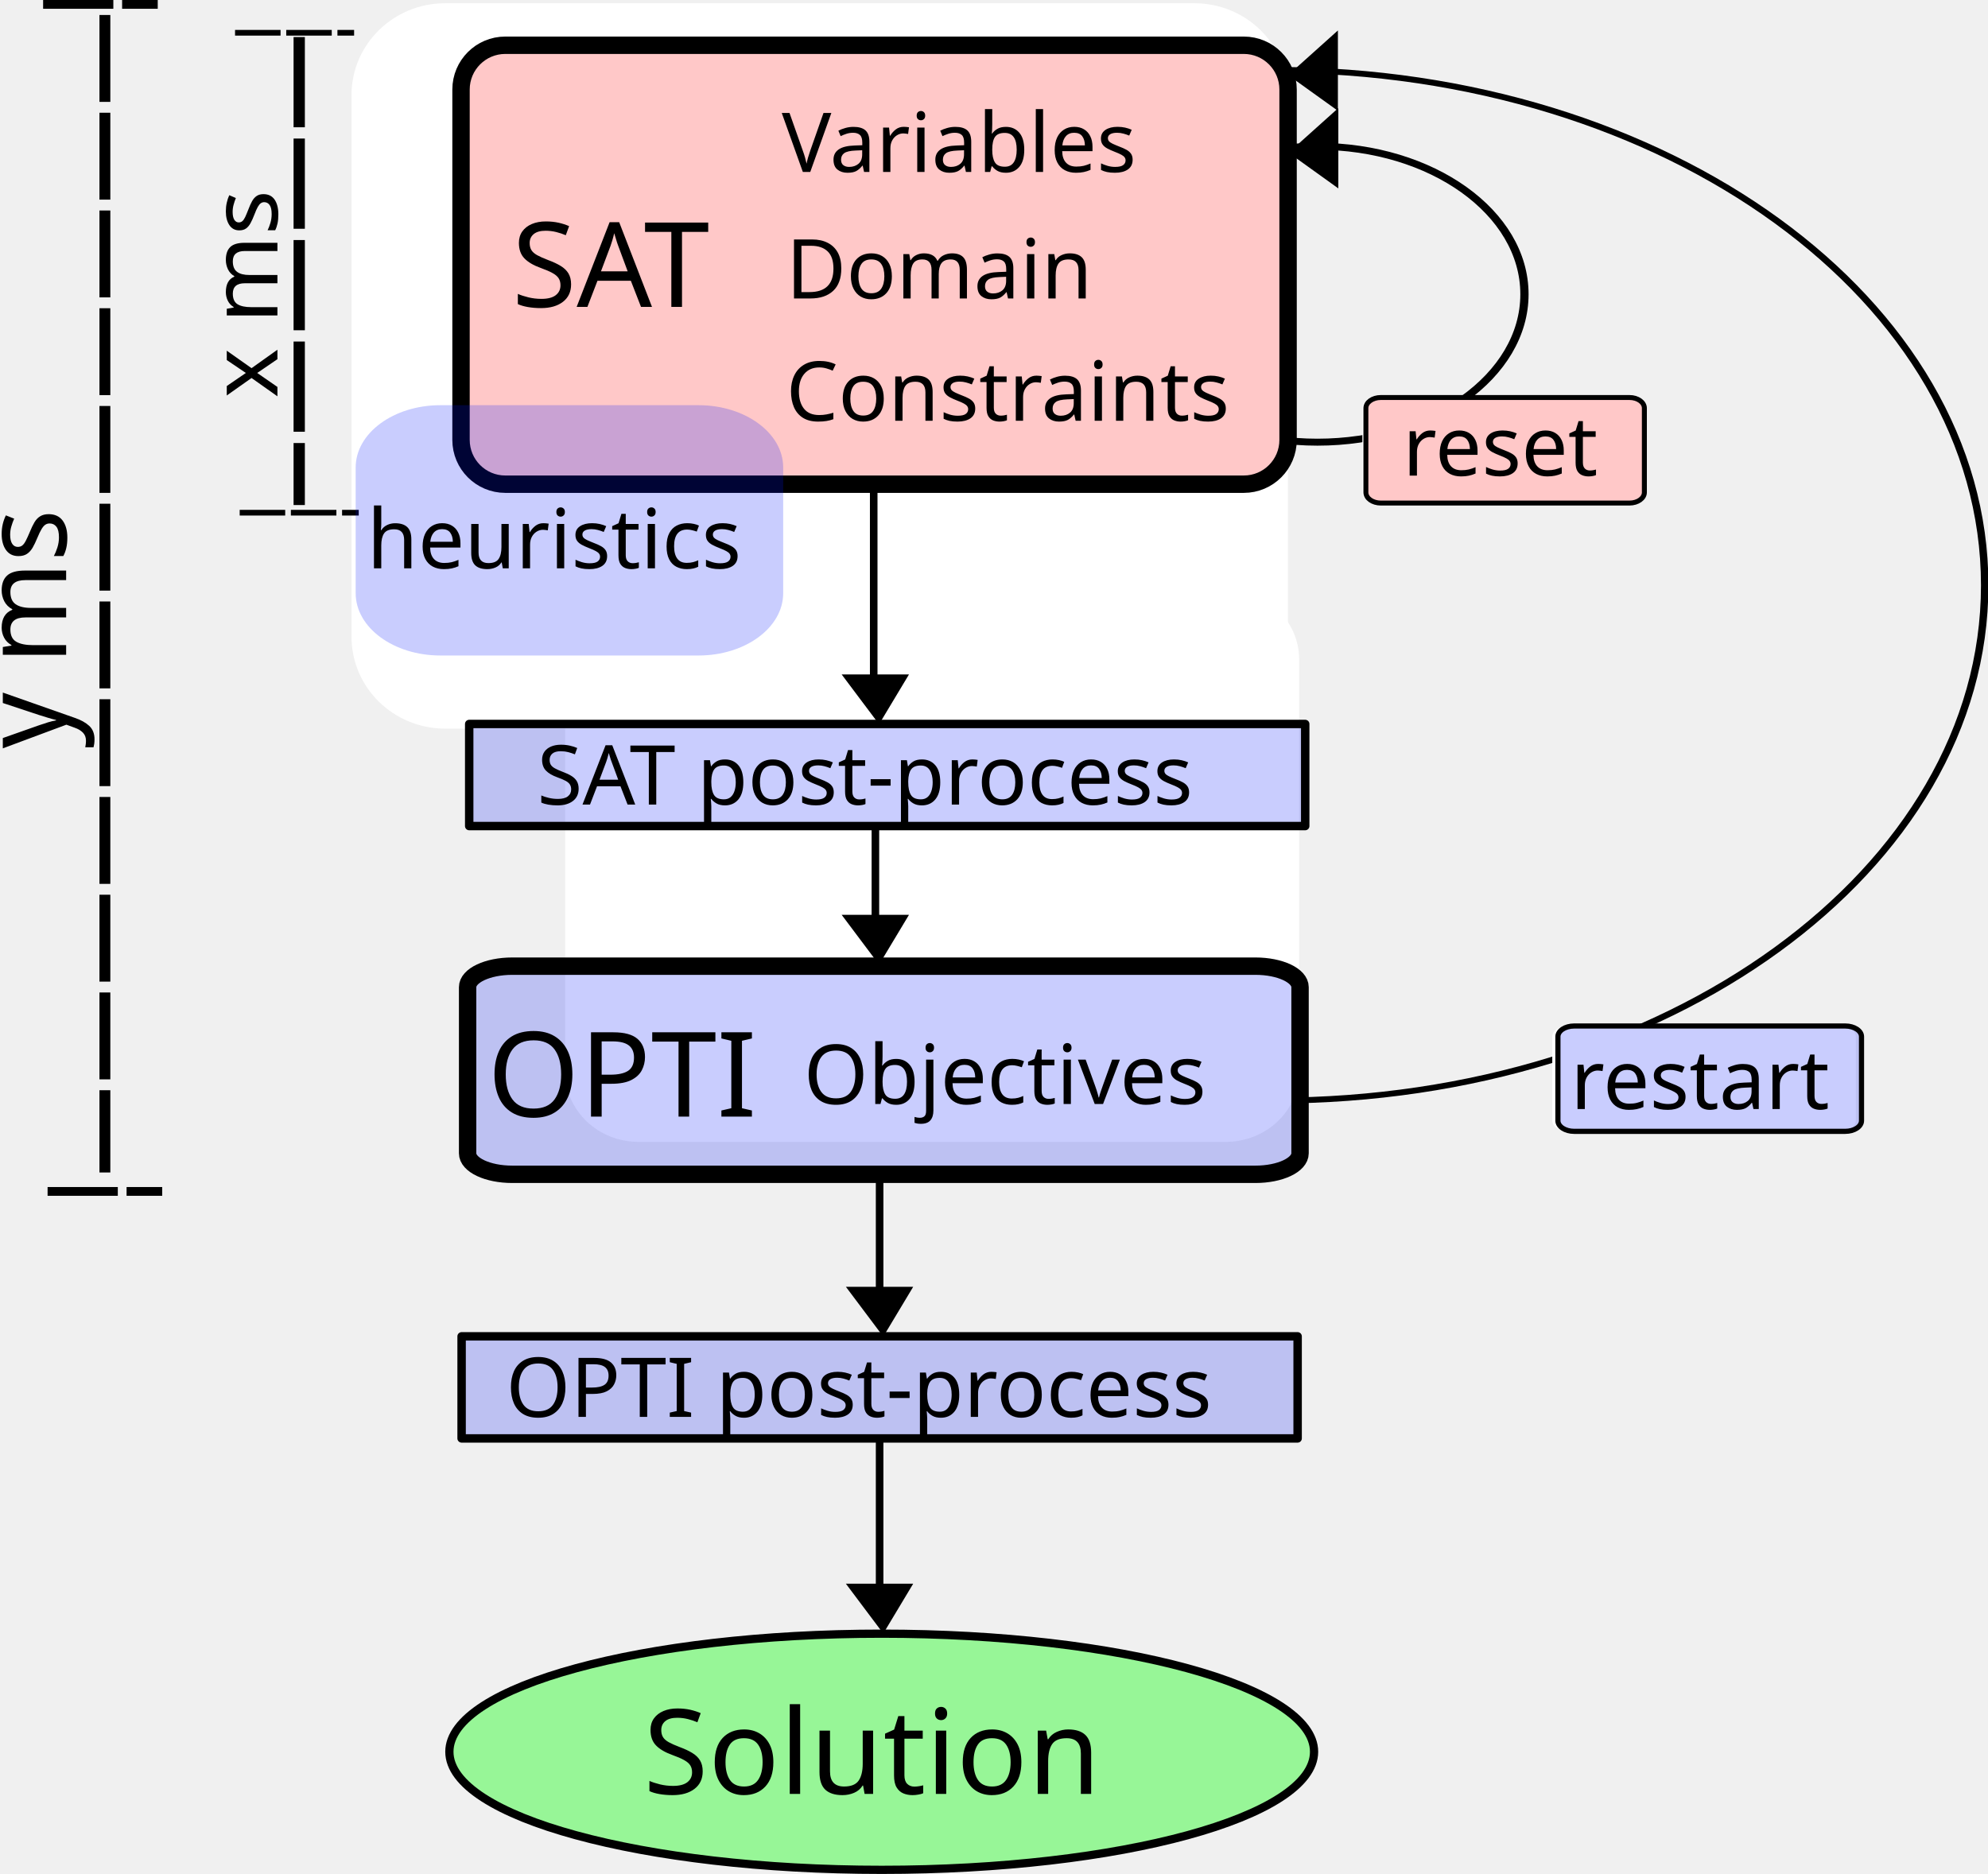
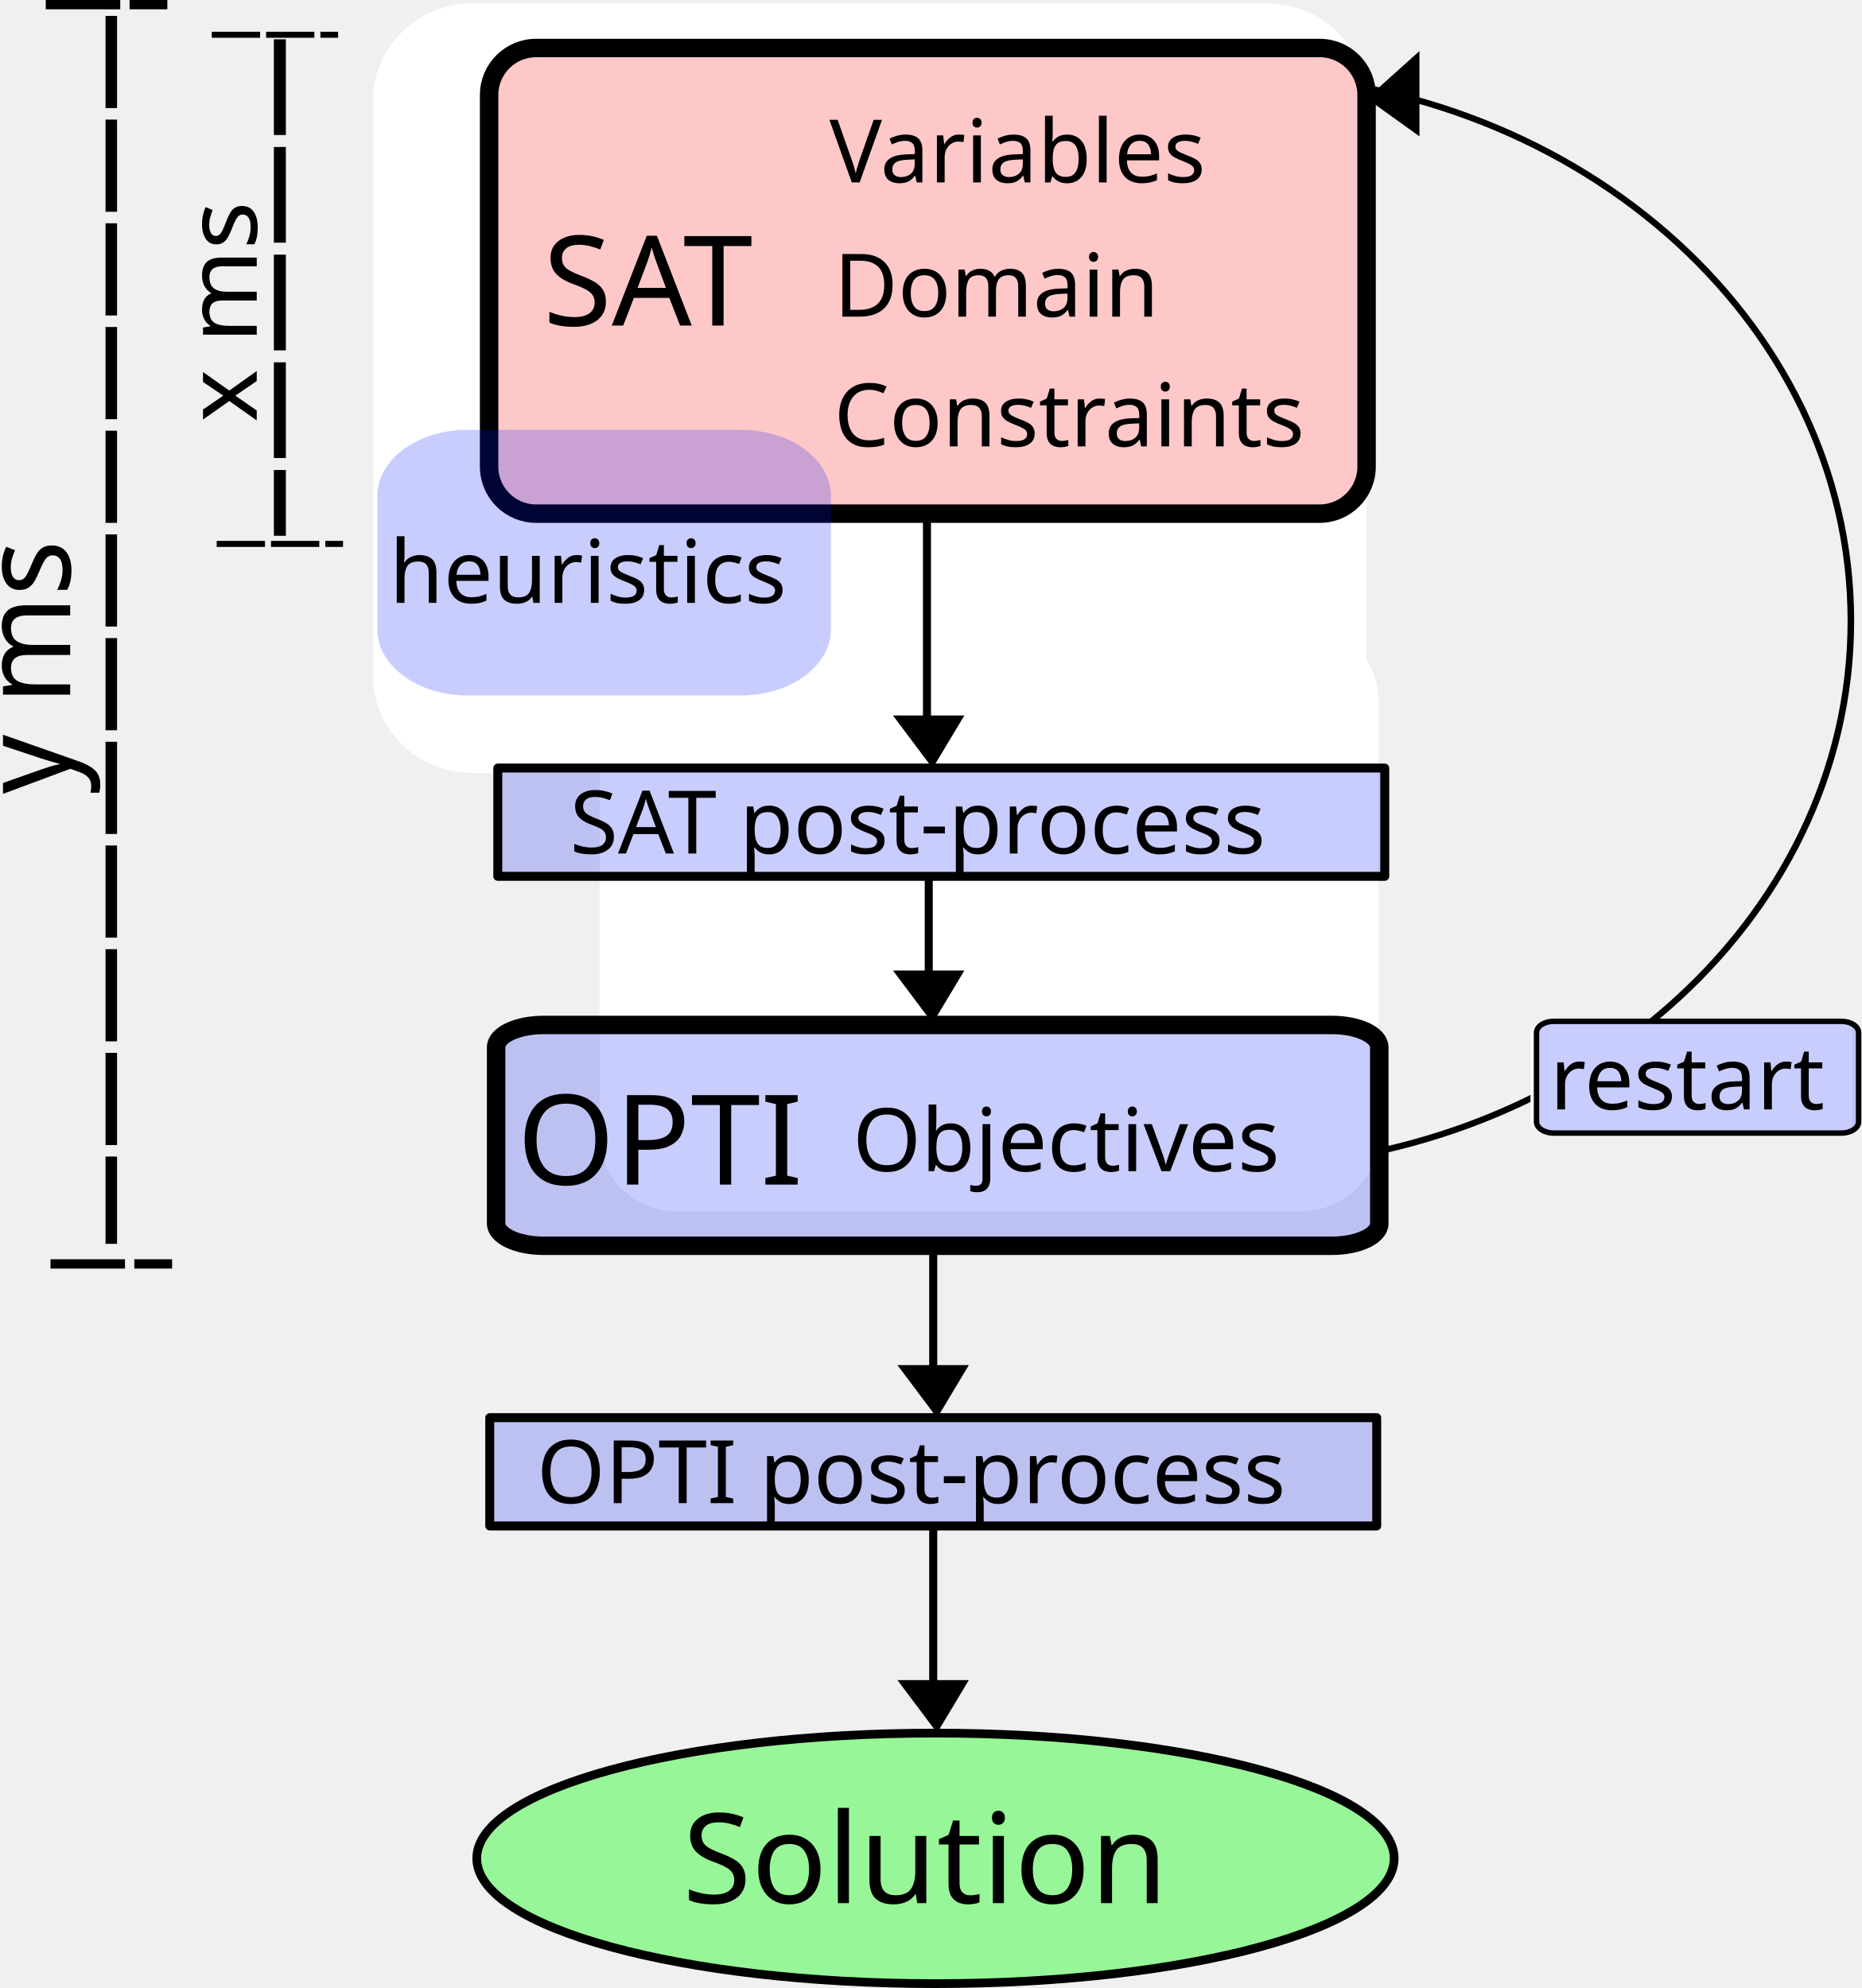
- <svg xmlns="http://www.w3.org/2000/svg" xmlns:ns1="http://www.openswatchbook.org/uri/2009/osb" width="673.306" height="634.778" id="svg2" version="1.1">
+ <svg xmlns="http://www.w3.org/2000/svg" xmlns:ns1="http://www.openswatchbook.org/uri/2009/osb" width="594.198" height="634.778" id="svg2" version="1.1">
  <defs id="defs4">
    <linearGradient id="linearGradient3759" ns1:paint="solid">
      <stop style="stop-color:#000000;stop-opacity:1;" offset="0" id="stop3761" />
    </linearGradient>
  </defs>
  <g id="layer1" transform="translate(-13.80162,-95.54865)">
-     <path style="fill:#ffffff;fill-opacity:0;fill-rule:nonzero;stroke:#000000;stroke-width:2.787;stroke-linecap:round;stroke-linejoin:round;stroke-miterlimit:4;stroke-opacity:1;stroke-dasharray:none" id="path4407" d="m 641.429,445.219 c 0,134.915 -118.964,244.286 -265.714,244.286 C 228.964,689.505 110,580.135 110,445.219 110,310.304 228.964,200.934 375.714,200.934 c 146.75,0 265.714,109.37 265.714,244.286 z" transform="matrix(0.9042546,0,0,0.7145693,105.9729,-24.3493)" />
+     <path style="fill:#ffffff;fill-opacity:0;fill-rule:nonzero;stroke:#000000;stroke-width:2.787;stroke-linecap:round;stroke-linejoin:round;stroke-miterlimit:4;stroke-opacity:1;stroke-dasharray:none" id="path4407" d="m 641.429,445.219 c 0,134.915 -118.964,244.286 -265.714,244.286 C 228.964,689.505 110,580.135 110,445.219 110,310.304 228.964,200.934 375.714,200.934 c 146.75,0 265.714,109.37 265.714,244.286 z" transform="matrix(0.7514005,0,0,0.7149736,122.6881,-24.52931)" />
    <rect style="fill:#ffffff;fill-opacity:1;fill-rule:nonzero;stroke:none" id="rect4421-4" width="248.571" height="187.143" x="205.23" y="295.196" rx="24.857" ry="23.675" />
-     <rect style="fill:#ffffff;fill-opacity:1;fill-rule:nonzero;stroke:none" id="rect2985-0-1-3" width="102.824" height="35.681" x="539.532" y="443.07" rx="5.506" ry="3.6" />
-     <path style="fill:#ffffff;fill-opacity:0;fill-rule:nonzero;stroke:#000000;stroke-width:2.787;stroke-linecap:round;stroke-linejoin:round;stroke-miterlimit:4;stroke-opacity:1;stroke-dasharray:none" id="path4399" d="m 618.571,214.505 c 0,32.743 -31.34,59.286 -70,59.286 -38.66,0 -70,-26.543 -70,-59.286 0,-32.743 31.34,-59.286 70,-59.286 38.66,0 70,26.543 70,59.286 z" transform="matrix(1.001591,0,0,0.8452514,-89.44391,13.90864)" />
-     <rect style="fill:#ffffff;fill-opacity:1;fill-rule:nonzero;stroke:none" id="rect2985-0-5" width="94.325" height="35.754" x="475.211" y="230.177" rx="5.051" ry="3.607" />
+     <rect style="fill:#ffffff;fill-opacity:1;fill-rule:nonzero;stroke:none" id="rect2985-0-1-3" width="102.824" height="35.681" x="502.389" y="421.641" rx="5.506" ry="3.6" />
    <rect style="fill:#ffffff;fill-opacity:1;fill-rule:nonzero;stroke:none" id="rect4421" width="317.143" height="245.714" x="132.857" y="96.648" rx="31.714" ry="31.084" />
    <rect style="fill:#ff0505;fill-opacity:0.22;fill-rule:nonzero;stroke:#000000;stroke-width:5.887;stroke-linecap:round;stroke-linejoin:round;stroke-miterlimit:4;stroke-opacity:1;stroke-dasharray:none" id="rect2985" width="280.113" height="148.685" x="169.943" y="110.877" rx="15" ry="15" />
    <rect style="fill:#0016fc;fill-opacity:0.212;fill-rule:nonzero;stroke:#000000;stroke-width:5.887;stroke-linecap:round;stroke-linejoin:round;stroke-miterlimit:4;stroke-opacity:1;stroke-dasharray:none" id="rect2985-2" width="281.933" height="70.505" x="172.176" y="422.824" rx="15.097" ry="7.113" />
    <rect style="fill:#0016fc;fill-opacity:0.212;fill-rule:nonzero;stroke:#000000;stroke-width:2.854;stroke-linecap:round;stroke-linejoin:round;stroke-miterlimit:4;stroke-opacity:1;stroke-dasharray:none" id="rect2985-9" width="283.146" height="34.575" x="172.713" y="340.789" />
    <text xml:space="preserve" style="font-size:40px;font-style:normal;font-weight:normal;line-height:100%;letter-spacing:0px;word-spacing:0px;fill:#000000;fill-opacity:1;stroke:none;font-family:Sans" x="187.143" y="199.505" id="text4337">
      <tspan id="tspan4339" x="187.143" y="199.505">SAT</tspan>
    </text>
    <text xml:space="preserve" style="font-size:28px;font-style:normal;font-weight:normal;line-height:100%;letter-spacing:0px;word-spacing:0px;fill:#000000;fill-opacity:1;stroke:none;font-family:Sans" x="278.571" y="153.791" id="text4341">
      <tspan id="tspan4343" x="278.571" y="153.791">Variables</tspan>
    </text>
    <text xml:space="preserve" style="font-size:28px;font-style:normal;font-weight:normal;line-height:100%;letter-spacing:0px;word-spacing:0px;fill:#000000;fill-opacity:1;stroke:none;font-family:Sans" x="280" y="196.648" id="text4345">
      <tspan id="tspan4347" x="280" y="196.648">Domain</tspan>
    </text>
    <text xml:space="preserve" style="font-size:28px;font-style:normal;font-weight:normal;line-height:100%;letter-spacing:0px;word-spacing:0px;fill:#000000;fill-opacity:1;stroke:none;font-family:Sans" x="280" y="238.076" id="text4349">
      <tspan id="tspan4351" x="280" y="238.076">Constraints</tspan>
    </text>
    <text xml:space="preserve" style="font-size:28px;font-style:normal;font-weight:normal;line-height:100%;letter-spacing:0px;word-spacing:0px;fill:#000000;fill-opacity:1;stroke:none;font-family:Sans" x="195.714" y="368.076" id="text4353">
      <tspan id="tspan4355" x="195.714" y="368.076">SAT post-process</tspan>
    </text>
    <rect style="fill:#0016fc;fill-opacity:0.212;fill-rule:nonzero;stroke:#000000;stroke-width:2.854;stroke-linecap:round;stroke-linejoin:round;stroke-miterlimit:4;stroke-opacity:1;stroke-dasharray:none" id="rect2985-9-8" width="283.146" height="34.575" x="170.141" y="548.218" />
    <text xml:space="preserve" style="font-size:28px;font-style:normal;font-weight:normal;line-height:100%;letter-spacing:0px;word-spacing:0px;fill:#000000;fill-opacity:1;stroke:none;font-family:Sans" x="185.143" y="575.505" id="text4353-9">
      <tspan id="tspan4355-0" x="185.143" y="575.505">OPTI post-process</tspan>
    </text>
    <text xml:space="preserve" style="font-size:40px;font-style:normal;font-weight:normal;line-height:100%;letter-spacing:0px;word-spacing:0px;fill:#000000;fill-opacity:1;stroke:none;font-family:Sans" x="178.857" y="473.791" id="text4381">
      <tspan id="tspan4383" x="178.857" y="473.791">OPTI</tspan>
    </text>
    <text xml:space="preserve" style="font-size:28px;font-style:normal;font-weight:normal;line-height:100%;letter-spacing:0px;word-spacing:0px;fill:#000000;fill-opacity:1;stroke:none;font-family:Sans" x="286" y="469.505" id="text4385">
      <tspan id="tspan4387" x="286" y="469.505">Objectives</tspan>
    </text>
    <path style="fill:#11ff11;fill-opacity:0.396;fill-rule:nonzero;stroke:#000000;stroke-width:2.787;stroke-linecap:round;stroke-linejoin:round;stroke-miterlimit:4;stroke-opacity:1;stroke-dasharray:none" id="path4389" d="m 470,755.219 c 0,22.091 -65.558,40 -146.429,40 -80.87,0 -146.429,-17.909 -146.429,-40 0,-22.091 65.558,-40 146.429,-40 80.87,0 146.429,17.909 146.429,40 z" transform="translate(-11.14286,-66.28571)" />
    <text xml:space="preserve" style="font-size:40px;font-style:normal;font-weight:normal;line-height:100%;letter-spacing:0px;word-spacing:0px;fill:#000000;fill-opacity:1;stroke:none;font-family:Sans" x="231.714" y="703.219" id="text4391">
      <tspan id="tspan4393" x="231.714" y="703.219">Solution</tspan>
    </text>
-     <path style="fill:#000000;fill-opacity:1;stroke:#000000;stroke-width:0.456px;stroke-linecap:butt;stroke-linejoin:miter;stroke-opacity:1" d="m 466.844,132.661 -16.259,14.588 16.259,11.671 z" id="path4425" />
-     <path style="fill:#000000;fill-opacity:1;stroke:#000000;stroke-width:0.456px;stroke-linecap:butt;stroke-linejoin:miter;stroke-opacity:1" d="m 466.701,106.376 -16.259,14.588 16.259,11.671 z" id="path4425-8" />
+     <path style="fill:#000000;fill-opacity:1;stroke:#000000;stroke-width:0.456px;stroke-linecap:butt;stroke-linejoin:miter;stroke-opacity:1" d="m 466.701,112.376 -16.259,14.588 16.259,11.671 z" id="path4425-8" />
    <path style="fill:none;stroke:#000000;stroke-width:2.564;stroke-linecap:butt;stroke-linejoin:miter;stroke-miterlimit:4;stroke-opacity:1;stroke-dasharray:none" d="m 309.714,260.934 0,71.429" id="path4465" />
    <path style="fill:none;stroke:#000000;stroke-width:2.564;stroke-linecap:butt;stroke-linejoin:miter;stroke-miterlimit:4;stroke-opacity:1;stroke-dasharray:none" d="m 310.286,374.58 0,31.278" id="path4465-6" />
    <path style="fill:none;stroke:#000000;stroke-width:2.564;stroke-linecap:butt;stroke-linejoin:miter;stroke-miterlimit:4;stroke-opacity:1;stroke-dasharray:none" d="m 311.714,494.629 0,39.752" id="path4465-9" />
    <path style="fill:none;stroke:#000000;stroke-width:2.564;stroke-linecap:butt;stroke-linejoin:miter;stroke-miterlimit:4;stroke-opacity:1;stroke-dasharray:none" d="m 311.714,583.755 0,52.071" id="path4465-5" />
    <path style="fill:#000000;fill-opacity:1;stroke:#000000;stroke-width:0.418px;stroke-linecap:butt;stroke-linejoin:miter;stroke-opacity:1" d="m 299.28,324.214 12.228,16.297 9.783,-16.297 z" id="path4425-8-0-1" />
    <path style="fill:#000000;fill-opacity:1;stroke:#000000;stroke-width:0.418px;stroke-linecap:butt;stroke-linejoin:miter;stroke-opacity:1" d="m 299.28,405.642 12.228,16.297 9.783,-16.297 z" id="path4425-8-0-8" />
    <path style="fill:#000000;fill-opacity:1;stroke:#000000;stroke-width:0.418px;stroke-linecap:butt;stroke-linejoin:miter;stroke-opacity:1" d="m 300.709,531.642 12.228,16.297 9.783,-16.297 z" id="path4425-8-0-3" />
    <path style="fill:#000000;fill-opacity:1;stroke:#000000;stroke-width:0.418px;stroke-linecap:butt;stroke-linejoin:miter;stroke-opacity:1" d="m 300.709,632.214 12.228,16.297 9.783,-16.297 z" id="path4425-8-0-2" />
-     <path style="fill:none;stroke:#000000;stroke-width:3.82;stroke-linecap:butt;stroke-linejoin:miter;stroke-miterlimit:4;stroke-opacity:1;stroke-dasharray:30.56, 3.82;stroke-dashoffset:0" d="m 115.143,108.1 0,158.524" id="path4465-6-3" />
-     <path style="fill:none;stroke:#000000;stroke-width:1.926;stroke-linecap:butt;stroke-linejoin:miter;stroke-miterlimit:4;stroke-opacity:1;stroke-dasharray:15.412, 1.926;stroke-dashoffset:0" d="m 93.41,106.648 40.323,0" id="path4465-6-3-9" />
-     <path style="fill:none;stroke:#000000;stroke-width:1.926;stroke-linecap:butt;stroke-linejoin:miter;stroke-miterlimit:4;stroke-opacity:1;stroke-dasharray:15.412, 1.926;stroke-dashoffset:0" d="m 94.981,269.219 40.323,0" id="path4465-6-3-9-6" />
+     <path style="fill:none;stroke:#000000;stroke-width:3.82;stroke-linecap:butt;stroke-linejoin:miter;stroke-miterlimit:4;stroke-opacity:1;stroke-dasharray:30.56, 3.82;stroke-dashoffset:0" d="m 103.143,108.1 0,158.524" id="path4465-6-3" />
+     <path style="fill:none;stroke:#000000;stroke-width:1.926;stroke-linecap:butt;stroke-linejoin:miter;stroke-miterlimit:4;stroke-opacity:1;stroke-dasharray:15.412, 1.926;stroke-dashoffset:0" d="m 81.41,106.648 40.323,0" id="path4465-6-3-9" />
+     <path style="fill:none;stroke:#000000;stroke-width:1.926;stroke-linecap:butt;stroke-linejoin:miter;stroke-miterlimit:4;stroke-opacity:1;stroke-dasharray:15.412, 1.926;stroke-dashoffset:0" d="m 82.981,269.219 40.323,0" id="path4465-6-3-9-6" />
    <path style="fill:none;stroke:#000000;stroke-width:3.679;stroke-linecap:butt;stroke-linejoin:miter;stroke-miterlimit:4;stroke-opacity:1;stroke-dasharray:29.432, 3.679;stroke-dashoffset:0" d="m 49.328,100.626 0,392.083" id="path4465-6-3-7" />
    <path style="fill:none;stroke:#000000;stroke-width:2.973;stroke-linecap:butt;stroke-linejoin:miter;stroke-miterlimit:4;stroke-opacity:1;stroke-dasharray:23.781, 2.973;stroke-dashoffset:0" d="m 28.406,97.035 38.818,0" id="path4465-6-3-9-3" />
    <path style="fill:none;stroke:#000000;stroke-width:2.973;stroke-linecap:butt;stroke-linejoin:miter;stroke-miterlimit:4;stroke-opacity:1;stroke-dasharray:23.781, 2.973;stroke-dashoffset:0" d="m 29.919,499.127 38.818,0" id="path4465-6-3-9-6-1" />
-     <text xml:space="preserve" style="font-size:32px;font-style:normal;font-weight:normal;line-height:100%;letter-spacing:0px;word-spacing:0px;writing-mode:lr-tb;fill:#000000;fill-opacity:1;stroke:none;font-family:Sans" x="-230.371" y="107.763" id="text4669" transform="matrix(0,-1,1,0,0,0)">
-       <tspan id="tspan4671" x="-230.371" y="107.763">x ms</tspan>
+     <text xml:space="preserve" style="font-size:32px;font-style:normal;font-weight:normal;line-height:100%;letter-spacing:0px;word-spacing:0px;writing-mode:lr-tb;fill:#000000;fill-opacity:1;stroke:none;font-family:Sans" x="-230.371" y="95.763" id="text4669" transform="matrix(0,-1,1,0,0,0)">
+       <tspan id="tspan4671" x="-230.371" y="95.763">x ms</tspan>
    </text>
    <text xml:space="preserve" style="font-size:38.523px;font-style:normal;font-weight:normal;line-height:100%;letter-spacing:0px;word-spacing:0px;fill:#000000;fill-opacity:1;stroke:none;font-family:Sans" x="-362.457" y="34.867" id="text4673" transform="matrix(0,-0.9630802,1.038335,0,0,0)">
      <tspan id="tspan4675" x="-362.457" y="34.867">y ms</tspan>
    </text>
-     <rect style="fill:#ff0505;fill-opacity:0.22;fill-rule:nonzero;stroke:#000000;stroke-width:1.675;stroke-linecap:round;stroke-linejoin:round;stroke-miterlimit:4;stroke-opacity:1;stroke-dasharray:none" id="rect2985-0" width="94.325" height="35.754" x="476.409" y="230.2" rx="5.051" ry="3.607" />
-     <rect style="fill:#0016fc;fill-opacity:0.212;fill-rule:nonzero;stroke:#000000;stroke-width:1.747;stroke-linecap:round;stroke-linejoin:round;stroke-miterlimit:4;stroke-opacity:1;stroke-dasharray:none" id="rect2985-0-1" width="102.824" height="35.681" x="541.445" y="443.093" rx="5.506" ry="3.6" />
-     <text xml:space="preserve" style="font-size:28px;font-style:normal;font-weight:normal;line-height:100%;letter-spacing:0px;word-spacing:0px;fill:#000000;fill-opacity:1;stroke:none;font-family:Sans" x="488.857" y="256.648" id="text4731">
-       <tspan id="tspan4733" x="488.857" y="256.648">reset</tspan>
-     </text>
-     <text xml:space="preserve" style="font-size:28px;font-style:normal;font-weight:normal;line-height:100%;letter-spacing:0px;word-spacing:0px;fill:#000000;fill-opacity:1;stroke:none;font-family:Sans" x="545.714" y="471.219" id="text4735">
-       <tspan id="tspan4737" x="545.714" y="471.219">restart</tspan>
+     <rect style="fill:#0016fc;fill-opacity:0.212;fill-rule:nonzero;stroke:#000000;stroke-width:1.747;stroke-linecap:round;stroke-linejoin:round;stroke-miterlimit:4;stroke-opacity:1;stroke-dasharray:none" id="rect2985-0-1" width="102.824" height="35.681" x="504.302" y="421.664" rx="5.506" ry="3.6" />
+     <text xml:space="preserve" style="font-size:28px;font-style:normal;font-weight:normal;line-height:100%;letter-spacing:0px;word-spacing:0px;fill:#000000;fill-opacity:1;stroke:none;font-family:Sans" x="508.571" y="449.791" id="text4735">
+       <tspan id="tspan4737" x="508.571" y="449.791">restart</tspan>
    </text>
    <rect style="fill:#0016fc;fill-opacity:0.212;fill-rule:nonzero;stroke:none" id="rect2985-2-7" width="144.79" height="84.79" x="134.264" y="232.801" rx="28.678" ry="21.091" />
    <text xml:space="preserve" style="font-size:28px;font-style:normal;font-weight:normal;line-height:100%;letter-spacing:0px;word-spacing:0px;fill:#000000;fill-opacity:1;stroke:none;font-family:Sans" x="138.087" y="288.054" id="text3825">
      <tspan id="tspan3827" x="138.087" y="288.054">heuristics</tspan>
    </text>
  </g>
</svg>
